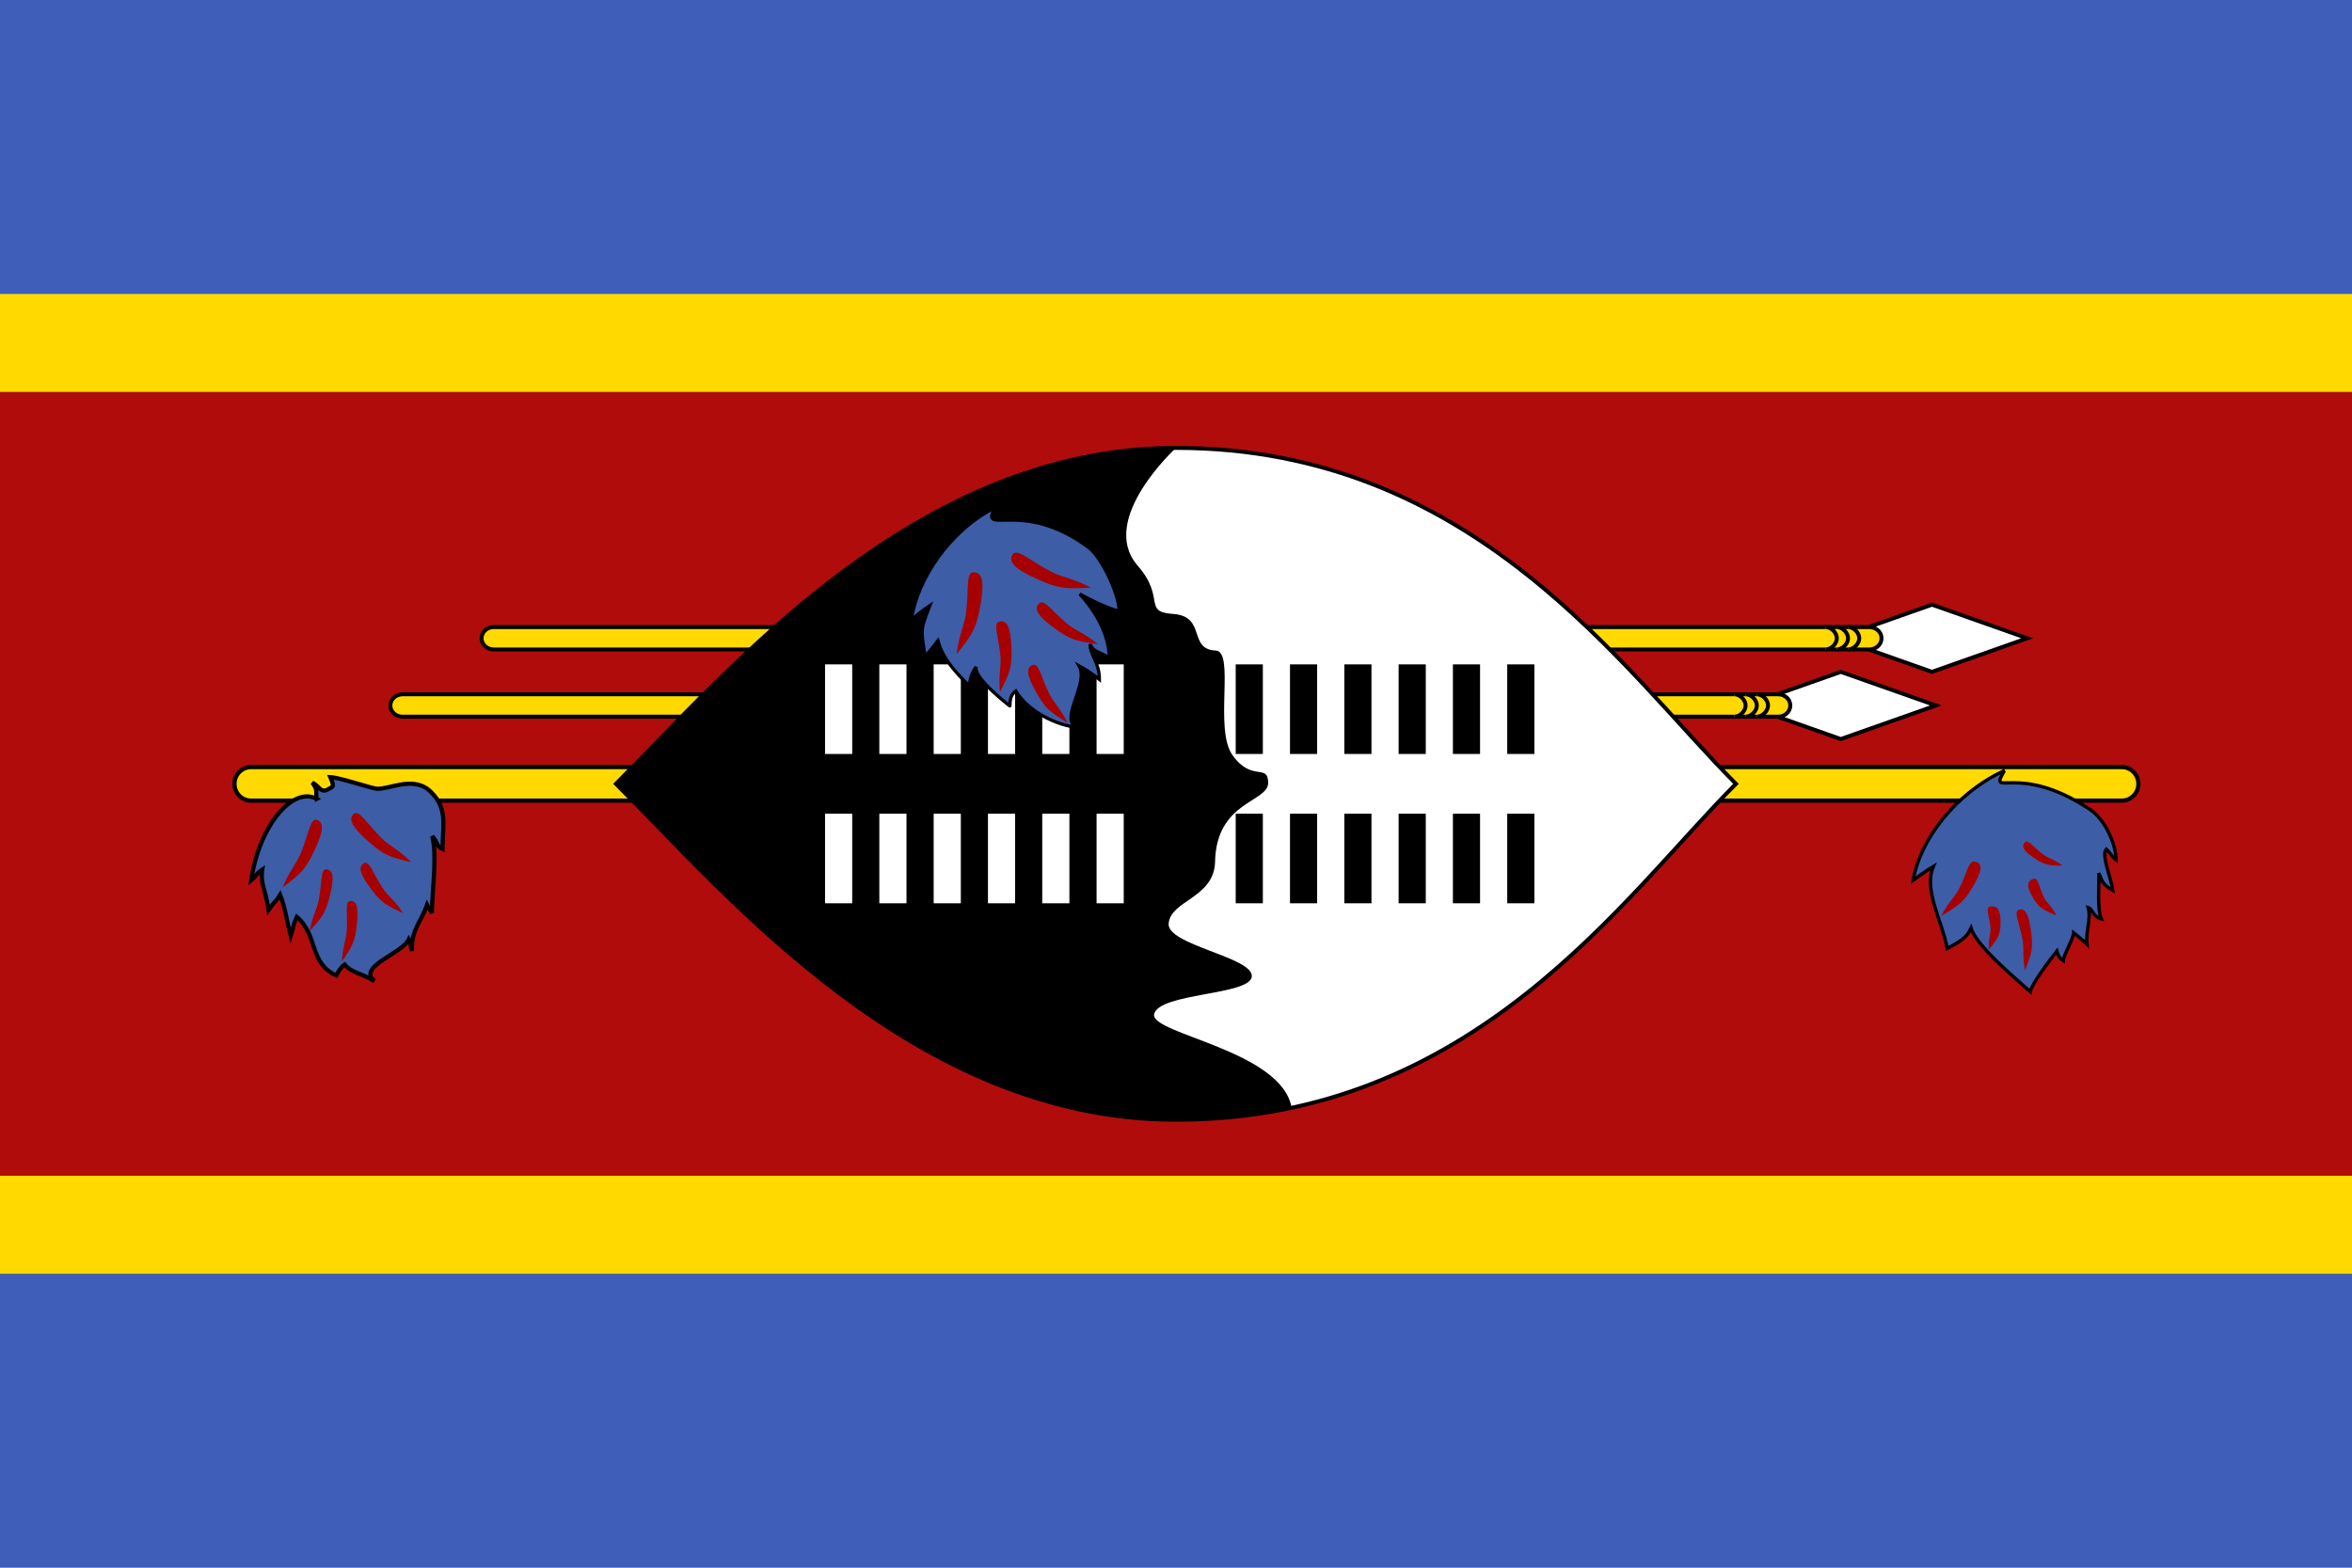
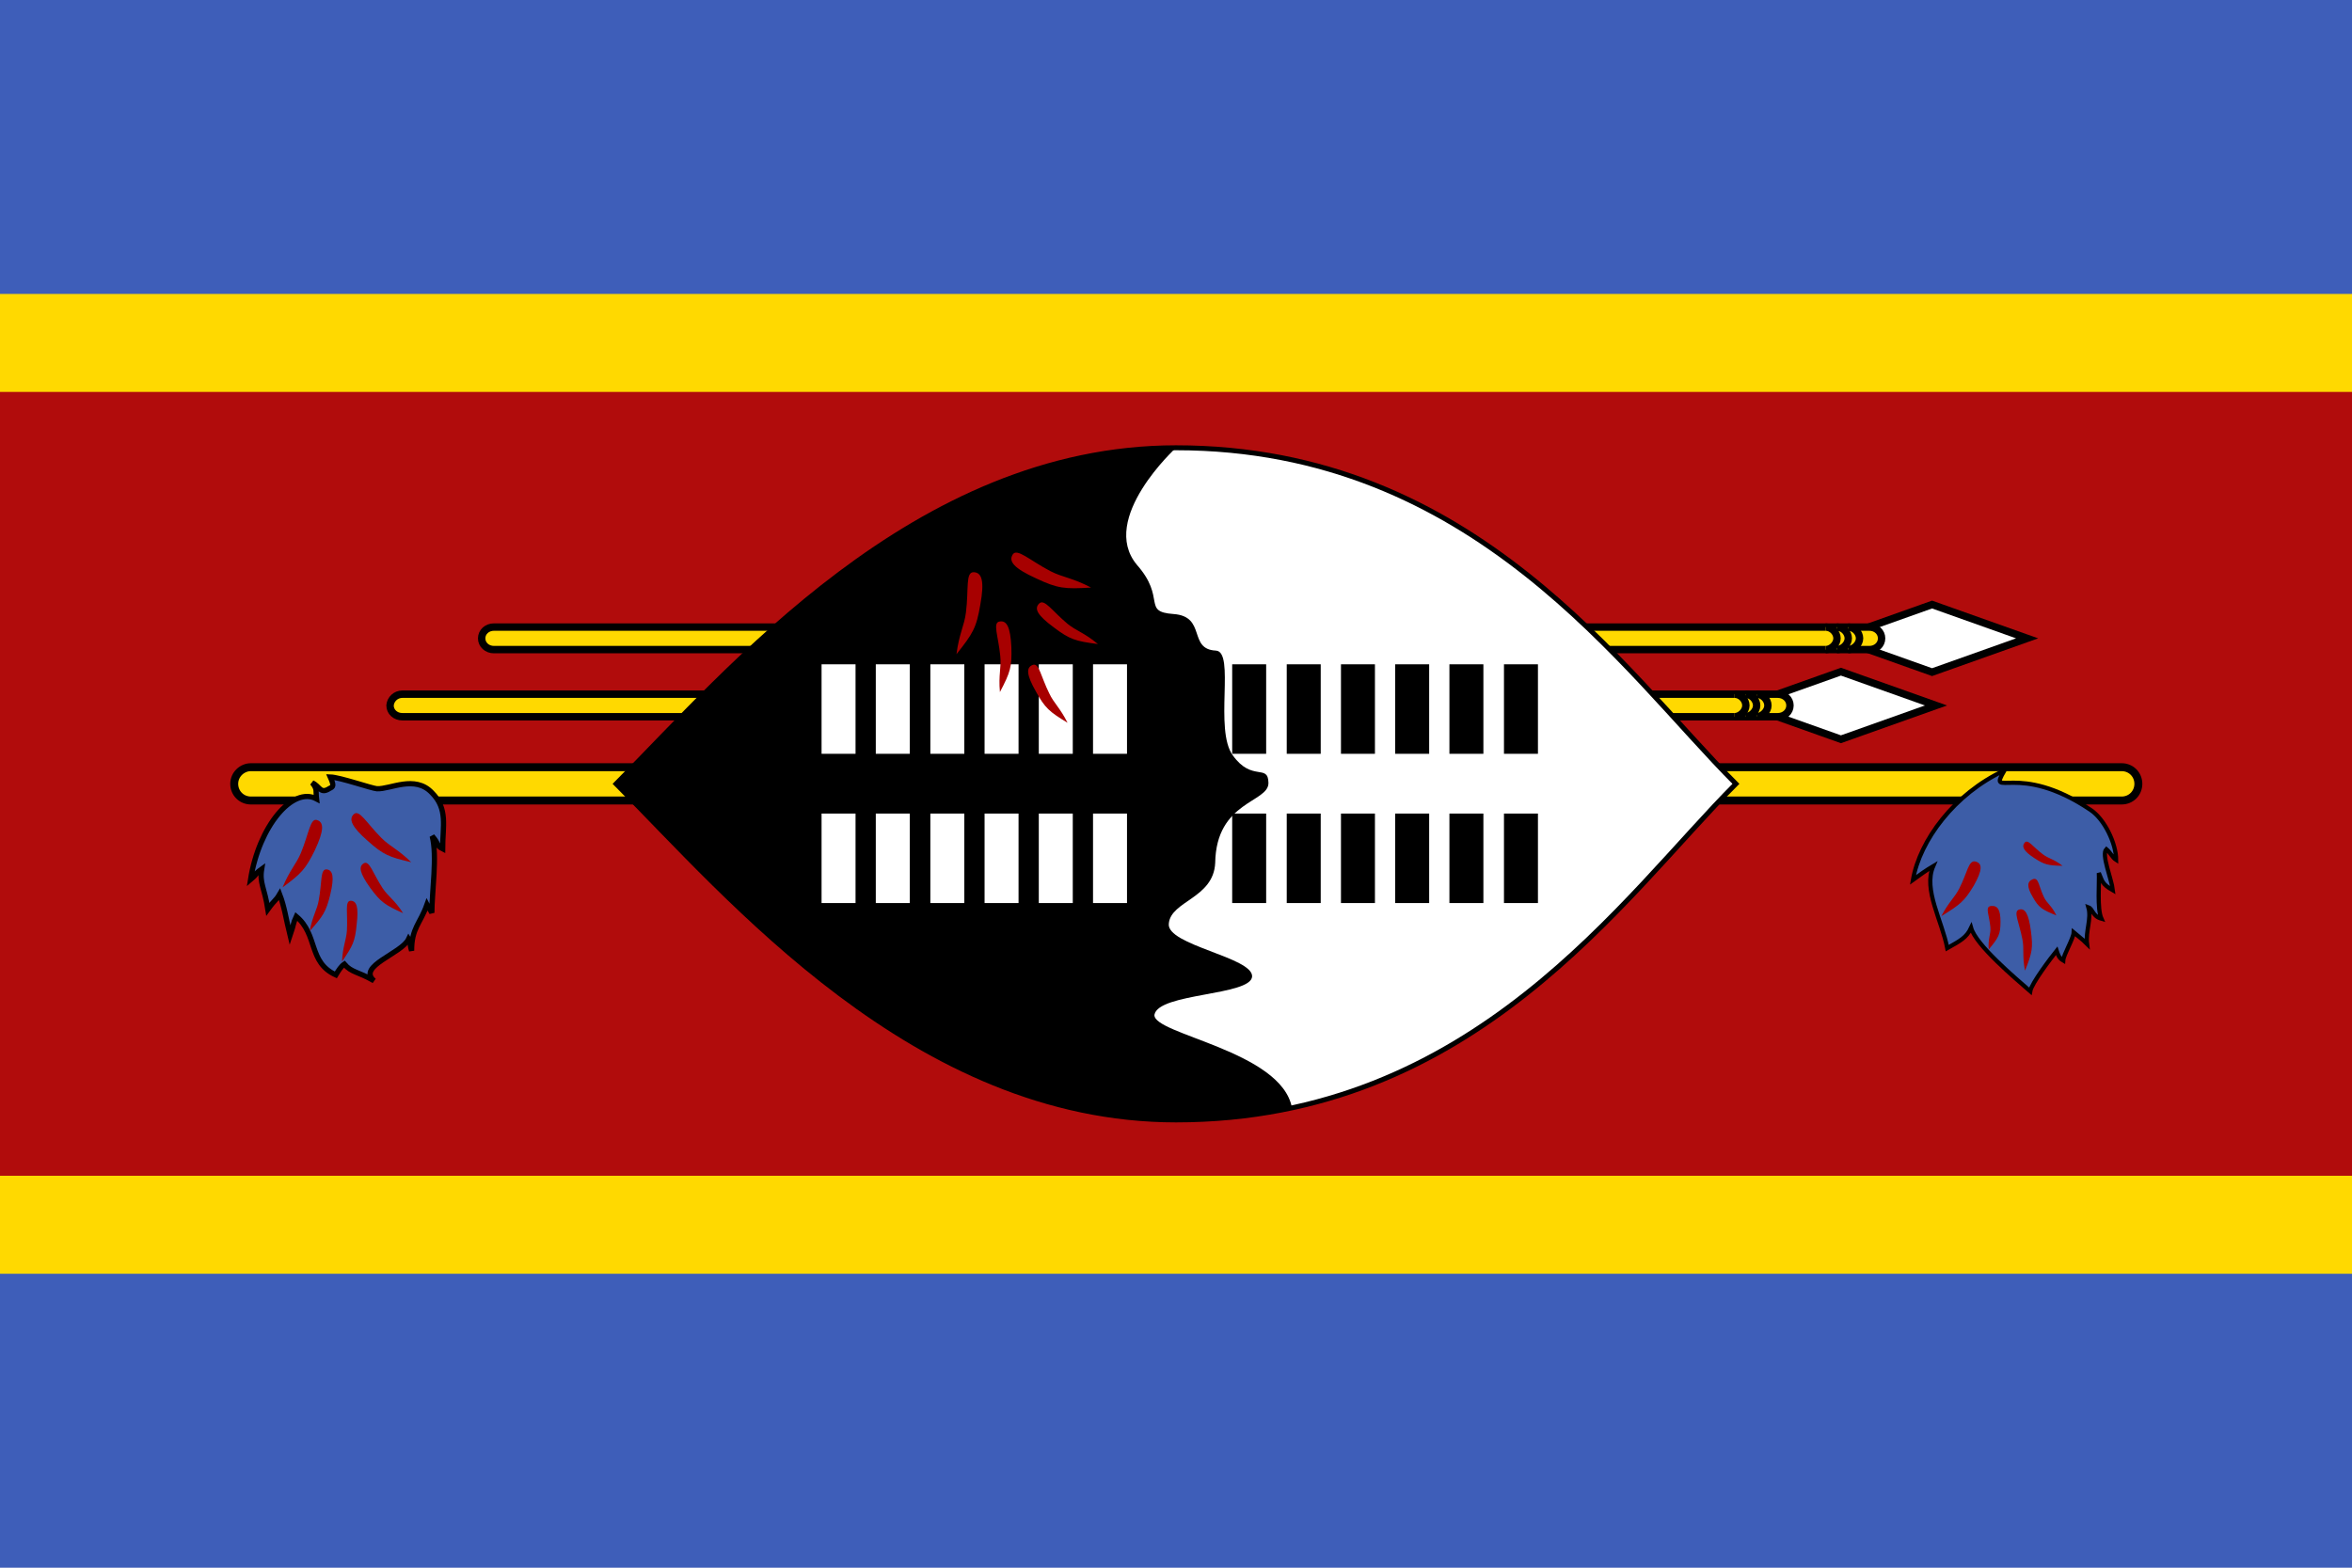
- <svg xmlns="http://www.w3.org/2000/svg" xmlns:xlink="http://www.w3.org/1999/xlink" viewBox="0 0 900 600">
-   <path fill="#3e5eb9" d="M0 0h900v600H0z" />
-   <path fill="#ffd900" d="M0 112.5h900v375H0z" />
-   <path fill="#b10c0c" d="M0 150h900v300H0z" />
-   <g transform="scale(1.5)" fill="#ffd900" stroke="#000" stroke-width="1.008">
-     <g id="a">
-       <path d="M492.85 154.28l-24.285 8.571 24.285 8.571 24.285-8.571z" fill="#fff" />
-       <rect width="357.13" height="5.714" x="122.85" y="160" rx="3.106" ry="2.857" />
-       <path d="M471.44 165.71c1.427 0 2.859-1.429 2.859-2.857 0-1.428-1.431-2.857-2.858-2.857m-2.861 5.714c1.427 0 2.859-1.429 2.859-2.857 0-1.428-1.431-2.857-2.858-2.857m-2.861 5.714c1.427 0 2.859-1.429 2.859-2.857 0-1.428-1.431-2.857-2.858-2.857" />
+ <svg xmlns="http://www.w3.org/2000/svg" version="1.1" id="Layer_1" x="0px" y="0px" viewBox="0 0 720 480" style="enable-background:new 0 0 720 480;" xml:space="preserve">
+   <g>
+     <path style="fill:#3E5EB9;" d="M0,0h720v480H0V0z" />
+     <path style="fill:#FFD900;" d="M0,90h720v300H0V90z" />
+     <path style="fill:#B10C0C;" d="M0,120h720v240H0V120z" />
+     <g transform="scale(1.5)">
+       <g id="a">
+         <path style="fill:#FFFFFF;stroke:#000000;stroke-width:1.512;stroke-miterlimit:6;" d="M394.3,123.4l-19.4,6.9l19.4,6.9l19.4-6.9     L394.3,123.4z" />
+         <path style="fill:#FFD900;stroke:#000000;stroke-width:1.512;stroke-miterlimit:6;" d="M100.8,128h280.7c1.4,0,2.5,1,2.5,2.3v0     c0,1.3-1.1,2.3-2.5,2.3H100.8c-1.4,0-2.5-1-2.5-2.3v0C98.3,129,99.4,128,100.8,128z" />
+         <path style="fill:#FFD900;stroke:#000000;stroke-width:1.512;stroke-miterlimit:6;" d="M377.2,132.6c1.1,0,2.3-1.1,2.3-2.3     s-1.1-2.3-2.3-2.3 M374.9,132.6c1.1,0,2.3-1.1,2.3-2.3s-1.1-2.3-2.3-2.3 M372.6,132.6c1.1,0,2.3-1.1,2.3-2.3s-1.1-2.3-2.3-2.3" />
+       </g>
+       <g>
+         <g id="a_1_">
+           <path style="fill:#FFFFFF;stroke:#000000;stroke-width:1.512;stroke-miterlimit:6;" d="M375.7,137.1l-19.4,6.9l19.4,6.9      l19.4-6.9L375.7,137.1z" />
+           <path style="fill:#FFD900;stroke:#000000;stroke-width:1.512;stroke-miterlimit:6;" d="M82.1,141.7h280.7c1.4,0,2.5,1,2.5,2.3v0      c0,1.3-1.1,2.3-2.5,2.3H82.1c-1.4,0-2.5-1-2.5-2.3v0C79.7,142.7,80.8,141.7,82.1,141.7z" />
+           <path style="fill:#FFD900;stroke:#000000;stroke-width:1.512;stroke-miterlimit:6;" d="M358.5,146.3c1.1,0,2.3-1.1,2.3-2.3      s-1.1-2.3-2.3-2.3 M356.2,146.3c1.1,0,2.3-1.1,2.3-2.3s-1.1-2.3-2.3-2.3 M354,146.3c1.1,0,2.3-1.1,2.3-2.3s-1.1-2.3-2.3-2.3" />
+         </g>
+       </g>
+       <path style="fill:#FFD900;stroke:#000000;stroke-width:1.62;stroke-miterlimit:6;" d="M51.2,156.6H433c1.9,0,3.4,1.5,3.4,3.4v0    c0,1.9-1.5,3.4-3.4,3.4H51.2c-1.9,0-3.4-1.5-3.4-3.4v0C47.8,158.1,49.4,156.6,51.2,156.6z" />
    </g>
-     <use xlink:href="#a" x="-23.27" y="17.15" width="100%" height="100%" />
-     <rect width="485.7" height="8.571" x="59.812" y="195.72" rx="4.224" ry="4.286" stroke-width="1.08" />
-   </g>
-   <path d="M664.275 300c-42.856 42.853-100.002 128.566-214.29 128.566-100.002 0-171.42-85.712-214.29-128.566 42.857-42.861 114.282-128.574 214.29-128.574 114.282 0 171.42 85.713 214.29 128.574z" fill="#fff" stroke="#000" stroke-width="1.512" />
-   <path d="M435.03 216.15c11.402 12.823 1.881 17.994 13.95 18.835 12.727.935 5.512 13.551 16.218 13.99 7.485.327-.747 30.226 6.457 40.093 7.34 10.286 13.487 3.014 13.616 10.444.127 7.686-19.976 6.911-20.328 30.585-.59 13.644-16.965 14.517-17.747 23.297-.972 8.257 32.261 12.892 31.817 20.284-.456 7.37-35.883 6.216-37.425 14.621-.79 7.55 48.669 13.737 52.647 35.57-7.38 2.413-28.379 4.685-44.249 4.697-99.985.072-171.42-85.72-214.275-128.574 42.857-42.86 114.282-128.574 214.29-128.574 0 0-29.683 27.123-14.956 44.723z" />
-   <g transform="scale(1.5)" stroke="#fff">
-     <g id="d" stroke-width="6.927">
-       <g id="c">
-         <path id="b" d="M213.933 192.377V169.52m13.85 0v22.857m13.86-22.857v22.857" />
-         <use xlink:href="#b" y="38.1" width="100%" height="100%" />
-       </g>
-       <use xlink:href="#c" x="41.56" width="100%" height="100%" />
+     <path style="fill:#FFFFFF;stroke:#000000;stroke-width:1.512;" d="M531.4,240c-34.3,34.3-80,102.9-171.4,102.9   c-80,0-137.1-68.6-171.4-102.9C222.8,205.7,280,137.1,360,137.1C451.4,137.1,497.1,205.7,531.4,240z" />
+     <path d="M348,172.9c9.1,10.3,1.5,14.4,11.2,15.1c10.2,0.7,4.4,10.8,13,11.2c6,0.3-0.6,24.2,5.2,32.1c5.9,8.2,10.8,2.4,10.9,8.4   c0.1,6.1-16,5.5-16.3,24.5c-0.5,10.9-13.6,11.6-14.2,18.6c-0.8,6.6,25.8,10.3,25.5,16.2c-0.4,5.9-28.7,5-29.9,11.7   c-0.6,6,38.9,11,42.1,28.5c-5.9,1.9-22.7,3.7-35.4,3.8c-80,0.1-137.1-68.6-171.4-102.9C222.9,205.7,280,137.1,360,137.1   C360,137.1,336.3,158.8,348,172.9L348,172.9z" />
+     <g>
+       <rect x="284.8" y="203.4" style="fill:#FFFFFF;" width="10.4" height="27.4" />
+       <rect x="251.5" y="203.4" style="fill:#FFFFFF;" width="10.4" height="27.4" />
+       <rect x="268.1" y="203.4" style="fill:#FFFFFF;" width="10.4" height="27.4" />
+       <rect x="284.8" y="249.1" style="fill:#FFFFFF;" width="10.4" height="27.4" />
+       <rect x="251.5" y="249.1" style="fill:#FFFFFF;" width="10.4" height="27.4" />
+       <rect x="268.1" y="249.1" style="fill:#FFFFFF;" width="10.4" height="27.4" />
+       <rect x="334.6" y="203.4" style="fill:#FFFFFF;" width="10.4" height="27.4" />
+       <rect x="318" y="203.4" style="fill:#FFFFFF;" width="10.4" height="27.4" />
+       <rect x="301.4" y="203.4" style="fill:#FFFFFF;" width="10.4" height="27.4" />
+       <rect x="318" y="249.1" style="fill:#FFFFFF;" width="10.4" height="27.4" />
+       <rect x="334.6" y="249.1" style="fill:#FFFFFF;" width="10.4" height="27.4" />
+       <rect x="301.4" y="249.1" style="fill:#FFFFFF;" width="10.4" height="27.4" />
+     </g>
+     <g>
+       <rect x="377.2" y="203.4" width="10.4" height="27.4" />
+       <rect x="410.5" y="203.4" width="10.4" height="27.4" />
+       <rect x="393.9" y="203.4" width="10.4" height="27.4" />
+       <rect x="410.5" y="249.1" width="10.4" height="27.4" />
+       <rect x="393.9" y="249.1" width="10.4" height="27.4" />
+       <rect x="377.2" y="249.1" width="10.4" height="27.4" />
+       <rect x="443.7" y="203.4" width="10.4" height="27.4" />
+       <rect x="460.4" y="203.4" width="10.4" height="27.4" />
+       <rect x="427.1" y="203.4" width="10.4" height="27.4" />
+       <rect x="460.4" y="249.1" width="10.4" height="27.4" />
+       <rect x="427.1" y="249.1" width="10.4" height="27.4" />
+       <rect x="443.7" y="249.1" width="10.4" height="27.4" />
+     </g>
+     <g>
+       <path style="fill:#3D5DA7;stroke:#000000;stroke-width:1.282;" d="M613.6,235.9c-5.2,9,4-3,26.4,12.1c4.2,2.8,7.8,10.2,7.8,15.3    c-1.1-0.7-1.8-2.3-3-3.3c-1.6,1.6,1.6,9.1,2,12.6c-3.5-2-3.2-2.9-4.3-5.3c0.2,2.9-0.6,10.9,0.8,14c-2.8-0.8-2.6-3-4-3.5    c1,3.5-0.9,7.3-0.4,11.2c-1.6-1.6-3.3-2.8-4.1-3.5c-0.1,1.9-3.1,6.8-3.2,8.6c-1.4-0.8-1.7-2.1-2-3c-1.7,2.1-7.7,10-8.1,12.4    c-4.7-4.1-16.6-14.1-18.1-19.4c-1.4,3-3.4,4-7.3,6.2c-1.6-8.4-7.4-17.9-4.3-25.1c-2.2,1.3-4,2.6-6.2,4.2    C587.7,257.3,598.3,243,613.6,235.9L613.6,235.9z" />
+       <path style="fill:#A70000;" d="M594.3,280.5c2.2-4.3,4.1-5.7,5.5-8.5c2.5-4.9,2.8-8.8,5-8.2c2.1,0.6,2.1,2.6-0.6,7.4    C601.3,276,600,277,594.3,280.5z M608.8,290.7c-0.3-3.3,0.7-4.7,0.5-6.8c-0.3-3.7-1.8-6.3,0.2-6.5c2-0.2,2.9,1.1,2.9,4.8    C612.4,286.1,611.8,287.1,608.8,290.7L608.8,290.7z M619.9,297.2c-0.9-4.6-0.2-6.6-0.8-9.6c-1-5.2-2.9-8.6-1-9.1    c1.8-0.5,2.9,1.2,3.6,6.5C622.4,290.3,622.1,291.7,619.9,297.2L619.9,297.2z M631.4,265.1c-2.7-2.1-4.3-2.2-6-3.5    c-3.1-2.3-4.6-4.8-5.6-3.6c-1,1.2-0.3,2.6,2.9,4.7C625.9,264.8,627,265,631.4,265.1L631.4,265.1z M629.5,280.3    c-1.4-3-2.9-3.7-3.8-5.6c-1.6-3.3-1.6-6.2-3.4-5.5c-1.8,0.7-1.9,2.3,0,5.5C624.1,277.9,625.1,278.5,629.5,280.3z" />
+       <path style="fill:#3D5DA7;stroke:#000000;stroke-width:1.6;" d="M96.9,244.6c-0.3-2.6,0.3-2.9-1.3-4.9c2.3,1,2.4,3.6,5.3,1.7    c1-0.5,1.5-0.6,0.2-3.5c3,0.1,12.7,3.5,14.3,3.6c4.1,0.2,11.6-4.3,16.8,1.2c5,5,3.3,10.3,3.3,17.2c-2-1-1-1.4-3.2-3.9    c1.6,6.1-0.1,17.1-0.1,23.5c-0.8-1.6-0.7-0.9-1.5-2.5c-2.1,5.9-4.7,7.1-4.7,14.1c-0.8-2.7,0-2.2-0.9-3.6    c-2.1,4.5-15.9,8.3-10.6,12.8c-4.8-2.8-6.9-2.5-9.1-5.1c-0.9,0.6-1.7,1.8-2.6,3.3c-8.5-3.9-5.4-12.3-12.1-17.9    c-1.1,2.4-0.6,2-1.9,5.8c-1.3-5.3-1.7-8.7-3.2-12.6c-1.3,2.2-1.2,1.3-3.6,4.6c-1-6.5-2.6-8-1.9-12.3c-2.5,1.8-0.9,1.1-3.4,3.2    C79.3,252.9,89.6,240.7,96.9,244.6L96.9,244.6z" />
+       <path style="fill:#A70000;" d="M86.5,271.7c2.2-5.3,4.1-7,5.6-10.5c2.5-6.1,2.9-10.9,5-10.1c2.1,0.7,2.1,3.2-0.7,9.2    C93.5,266.2,92.2,267.5,86.5,271.7L86.5,271.7z M94.8,285.1c0.9-4.8,2.3-6.5,2.8-9.6c1-5.4,0.4-9.5,2.4-9.3    c1.9,0.2,2.4,2.3,1.1,7.7C99.8,279.2,98.9,280.5,94.8,285.1L94.8,285.1z M104.7,294.4c0.2-4.6,1.3-6.5,1.5-9.5    c0.3-5.3-0.7-9,1.1-9.1c1.9,0,2.5,1.9,1.9,7.1C108.7,288.3,108,289.6,104.7,294.4L104.7,294.4z M125.9,264c-4.1-4-6.5-4.8-9.1-7.4    c-4.6-4.6-6.8-8.9-8.5-7.3c-1.6,1.5-0.7,3.8,4.2,8.1C117.3,261.7,119,262.4,125.9,264z M123.4,279.6c-2.6-4.1-4.6-5.1-6.3-7.7    c-3-4.6-4-8.5-5.7-7.6c-1.7,1-1.3,3,1.9,7.5C116.6,276.3,117.9,277.1,123.4,279.6L123.4,279.6z M0,0" />
+       <path style="fill:#A70000;" d="M292.8,200.3c0.8-6.3,2.4-8.7,2.9-12.8c0.9-7.2-0.2-12.4,2.4-12.3c2.5,0.1,3.3,2.8,2,9.9    C298.9,192.3,297.8,194,292.8,200.3L292.8,200.3z M306.1,211.9c-0.5-5.3,0.5-7.6,0.1-11.1c-0.6-6.1-2.4-10.2-0.2-10.5    c2.2-0.4,3.3,1.7,3.6,7.8C309.8,204.2,309.3,205.8,306.1,211.9L306.1,211.9z M326.8,221.3c-2.3-4.6-4.2-6-5.6-9    c-2.6-5.2-3.1-9.5-5.1-8.7c-2,0.8-1.9,3,1,8.1C319.9,216.8,321.2,217.9,326.8,221.3z M334,179.9c-5.7-3-8.7-3.1-12.4-5    c-6.5-3.4-10.3-7.2-11.6-5.1c-1.3,2.1,0.4,4.2,7.2,7.3C323.8,180.2,325.9,180.4,334,179.9L334,179.9z M336.1,197.2    c-4.2-3.5-6.6-4-9.3-6.2c-4.7-3.9-7.1-7.8-8.7-6.2c-1.6,1.6-0.5,3.6,4.5,7.3C327.5,195.8,329.2,196.3,336.1,197.2L336.1,197.2z" />
    </g>
  </g>
-   <use xlink:href="#d" x="104.76" width="100%" height="100%" transform="scale(1.5)" stroke="#000" />
-   <g fill="#a70000">
-     <path d="M767.025 294.9c-6.492 11.244 4.982-3.74 32.978 15.084 5.188 3.497 9.721 12.734 9.721 19.139-1.317-.881-2.295-2.841-3.745-4.115-2.031 2.035 1.939 11.366 2.52 15.775-4.377-2.449-3.956-3.609-5.41-6.619.29 3.639-.751 13.66.99 17.52-3.45-.986-3.22-3.762-5.021-4.32 1.225 4.368-1.068 9.122-.46 14.033-2.015-1.995-4.163-3.558-5.1-4.364-.157 2.338-3.877 8.484-3.961 10.695-1.71-1.033-2.175-2.644-2.46-3.729-2.126 2.671-9.681 12.537-10.165 15.546-5.822-5.142-20.735-17.663-22.676-24.309-1.716 3.772-4.2 5.046-9.11 7.8-1.939-10.533-9.194-22.372-5.314-31.401-2.75 1.63-5.013 3.261-7.761 5.267 2.604-15.255 15.88-33.143 34.979-42.002z" fill="#3d5da7" stroke="#000" stroke-width="1.282" />
-     <path d="M742.815 350.58c2.695-5.388 5.178-7.096 6.92-10.566 3.076-6.098 3.515-10.949 6.196-10.238 2.68.711 2.677 3.209-.795 9.204-3.473 5.996-5.124 7.277-12.321 11.6zm18.225 12.84c-.347-4.103.843-5.816.627-8.457-.37-4.649-2.271-7.839.201-8.066 2.472-.226 3.627 1.36 3.634 6.044.008 4.685-.717 5.915-4.46 10.48zm13.83 8.04c-1.08-5.727-.271-8.267-.963-11.957-1.203-6.492-3.583-10.765-1.293-11.359 2.29-.594 3.674 1.506 4.54 8.09.868 6.583.41 8.392-2.284 15.226zm14.385-40.125c-3.378-2.564-5.349-2.736-7.527-4.383-3.837-2.89-5.778-5.985-7.013-4.449-1.234 1.536-.358 3.216 3.663 5.883 4.02 2.667 5.382 2.877 10.878 2.949zm-2.385 19.005c-1.78-3.697-3.654-4.635-4.806-7.014-2.035-4.18-2.038-7.797-4.246-6.87-2.208.927-2.385 2.82-.024 6.867 2.36 4.046 3.597 4.779 9.076 7.017z" />
-     <path d="M121.174 305.73c-.363-3.274.338-3.666-1.677-6.135 2.933 1.227 3.044 4.488 6.61 2.174 1.309-.678 1.88-.7.289-4.337 3.718.173 15.894 4.348 17.844 4.444 5.12.236 14.466-5.378 20.953 1.525 6.227 6.294 4.148 12.826 4.148 21.543-2.502-1.199-1.296-1.79-3.951-4.907 1.99 7.619-.106 21.356-.106 29.436-1.022-1.948-.872-1.103-1.871-3.12-2.655 7.375-5.837 8.893-5.837 17.61-.958-3.418-.033-2.696-1.099-4.494-2.58 5.6-19.89 10.385-13.22 16.029-6.02-3.53-8.66-3.159-11.39-6.334-1.177.759-2.111 2.196-3.205 4.165-10.585-4.87-6.8-15.375-15.093-22.392-1.435 2.942-.781 2.516-2.332 7.304-1.679-6.651-2.138-10.877-4.026-15.767-1.629 2.71-1.484 1.671-4.442 5.768-1.224-8.102-3.216-10.014-2.428-15.375-3.144 2.218-1.086 1.32-4.229 4.05 2.978-20.76 15.837-36.101 25.065-31.188z" fill="#3d5da7" stroke="#000" stroke-width="1.6" />
-     <path d="M108.151 339.615c2.728-6.684 5.186-8.783 6.949-13.086 3.112-7.563 3.619-13.61 6.233-12.687 2.615.922 2.573 4.037-.925 11.467-3.498 7.433-5.135 9.008-12.257 14.304zm10.326 16.725c1.094-5.992 2.819-8.175 3.528-12.034 1.259-6.786.557-11.84 2.987-11.573 2.43.266 2.979 2.828 1.362 9.578-1.617 6.751-2.733 8.349-7.878 14.029zm12.351 11.625c.308-5.81 1.67-8.077 1.874-11.82.369-6.582-.898-11.293 1.419-11.32 2.317-.027 3.143 2.34 2.433 8.929-.71 6.59-1.567 8.234-5.726 14.211zm26.522-37.995c-5.071-5.052-8.137-5.996-11.409-9.245-5.763-5.706-8.547-11.064-10.599-9.165-2.052 1.9-.817 4.746 5.25 10.176 6.068 5.43 8.178 6.222 16.758 8.234zm-3.09 19.53c-3.303-5.073-5.727-6.387-7.86-9.651-3.76-5.736-5.054-10.665-7.185-9.444-2.133 1.221-1.656 3.796 2.42 9.357 4.075 5.559 5.714 6.582 12.625 9.74z" />
-     <path d="M380.7 194.25c-5.937 11.482 10.395-3.819 35.997 15.404 4.745 3.571 11.546 17.68 11.546 24.22-5.451-1.16-15.104-6.54-15.104-6.54s11.328 11.346 11.328 24.426c-4.002-2.502-6.004-2.127-7.335-5.199 0 4.234 3.56 6.933 3.56 13.473a52.938 52.938 0 00-7.78-5.19c3.776 6.54-6.88 19.227-1.547 23.462-9.327-1.349-18.87-7.308-22.646-13.848-2.001 1.348-2.218 3.466-2.296 5.723.294.245-14.198-10.756-12.866-14.982-1.944 2.727-2.217 4.226-2.661 7.3-5.323-5.25-10.203-10.5-11.979-17.288-2.365 3.073-2.514 3.073-4.88 6.147-1.774-10.757-1.774-10.373 1.775-19.592-2.514 1.665-4.584 3.33-7.098 5.38 2.38-15.578 14.523-33.845 31.988-42.892z" fill="#3d5da7" stroke="#000" stroke-width="1.239" />
-     <path d="M366.06 250.35c.95-7.912 3.018-10.893 3.636-15.988 1.103-8.961-.206-15.512 2.97-15.345 3.176.165 4.09 3.47 2.52 12.414-1.569 8.941-2.893 11.113-9.126 18.92zm16.575 14.49c-.643-6.675.59-9.517.18-13.818-.705-7.566-3.042-12.691-.274-13.162 2.767-.471 4.167 2.067 4.465 9.706.299 7.64-.441 9.675-4.372 17.274zm25.875 11.82c-2.814-5.777-5.232-7.499-7.048-11.217-3.209-6.534-3.88-11.87-6.354-10.904-2.475.968-2.339 3.728 1.236 10.124 3.574 6.396 5.19 7.701 12.166 11.997zm8.955-51.735c-7.167-3.773-10.848-3.82-15.466-6.245-8.133-4.25-12.867-9.052-14.547-6.409-1.682 2.643.562 5.271 8.947 9.135s10.96 4.047 21.067 3.519zm2.625 21.615c-5.218-4.341-8.304-4.98-11.67-7.773-5.93-4.9-8.88-9.714-10.861-7.762-1.98 1.951-.657 4.528 5.566 9.145 6.224 4.617 8.352 5.19 16.965 6.39z" />
-   </g>
</svg>
